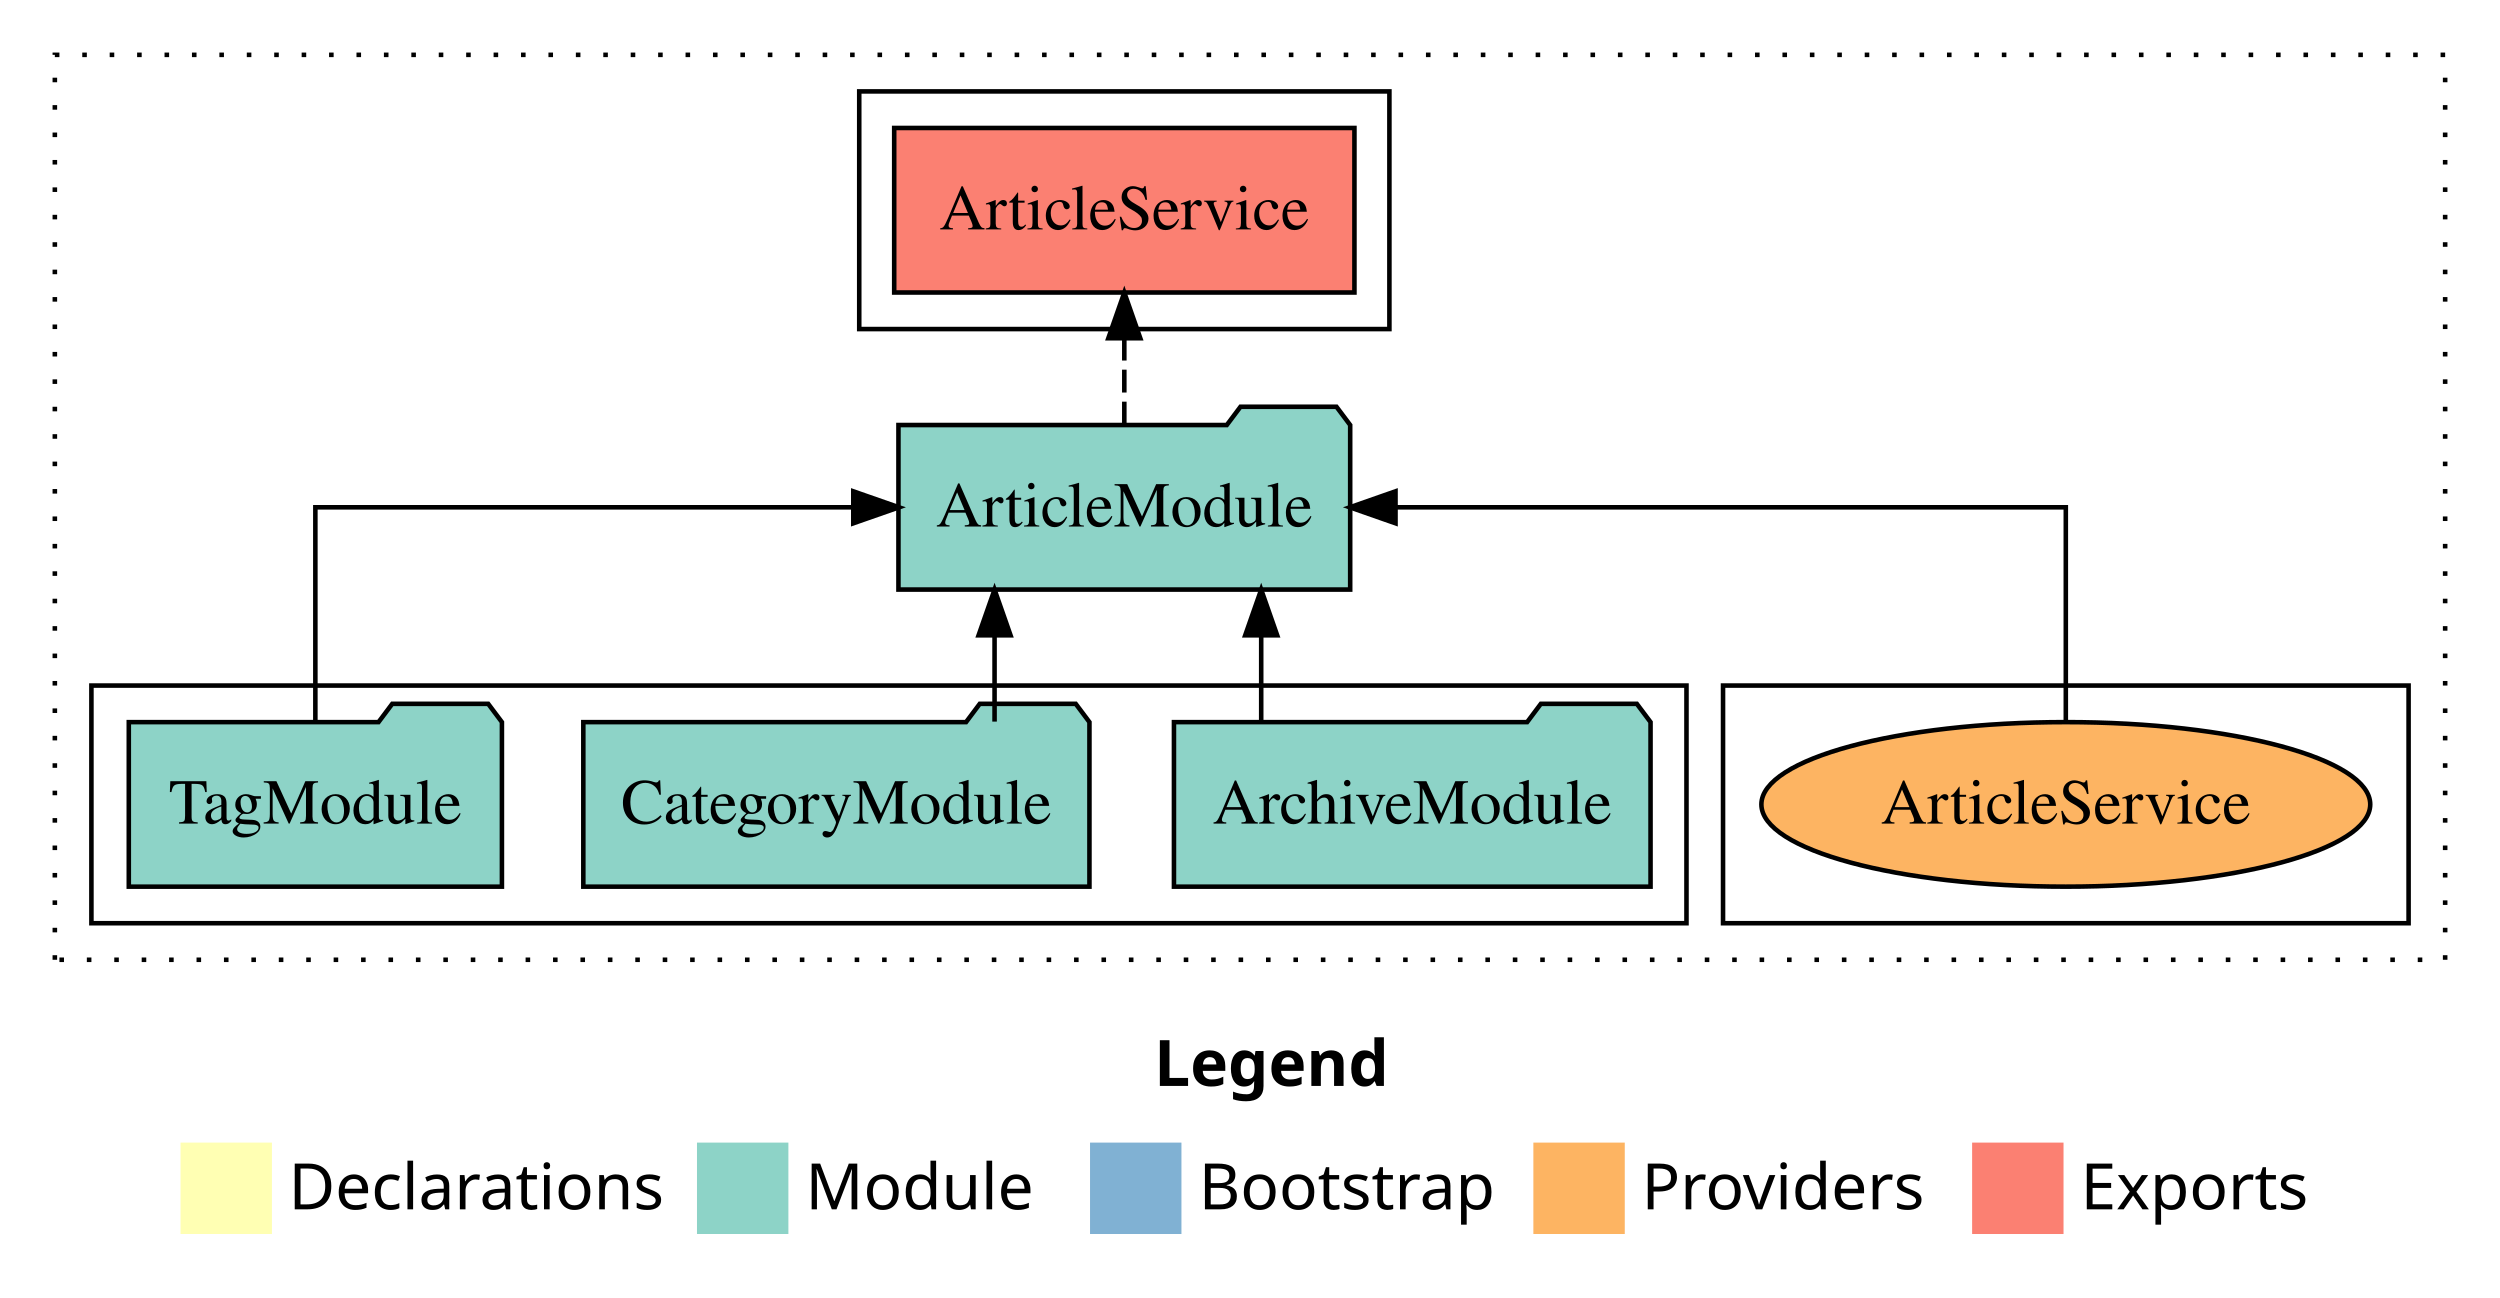
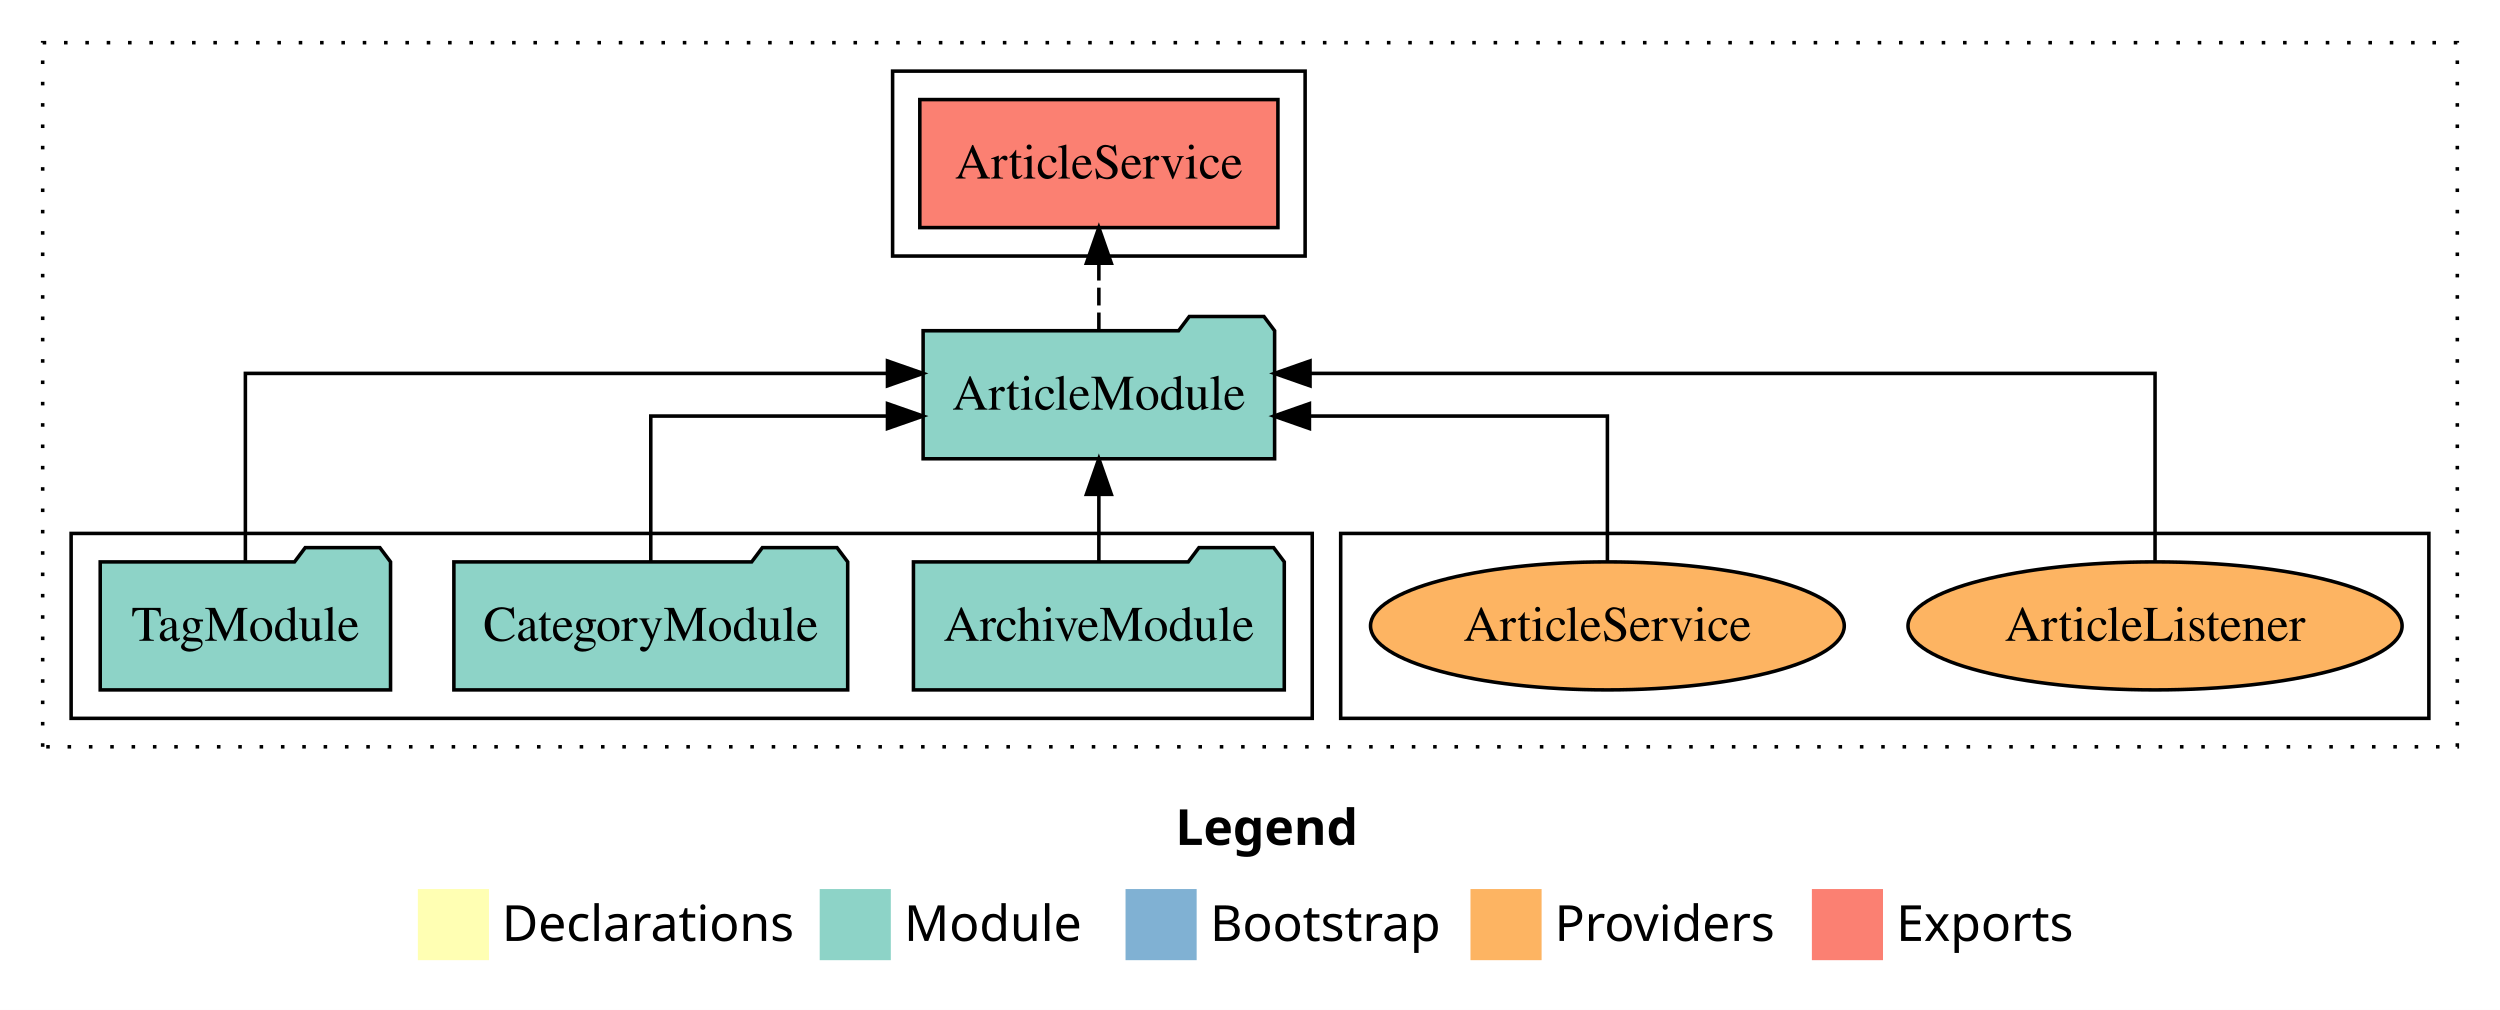
- <svg xmlns="http://www.w3.org/2000/svg" width="547pt" height="284pt" viewBox="0.00 0.00 547.00 284.00">
+ <svg xmlns="http://www.w3.org/2000/svg" width="703pt" height="284pt" viewBox="0.00 0.00 703.00 284.00">
  <g id="graph0" class="graph" transform="scale(1 1) rotate(0) translate(4 280)">
-     <polygon fill="white" stroke="transparent" points="-4,4 -4,-280 543,-280 543,4 -4,4" />
-     <text text-anchor="start" x="248.51" y="-42.4" font-family="Times-12" font-weight="bold" font-size="14.00">Legend</text>
-     <polygon fill="#ffffb3" stroke="transparent" points="35.5,-10 35.5,-30 55.5,-30 55.5,-10 35.5,-10" />
-     <text text-anchor="start" x="59.13" y="-15.4" font-family="Times-12" font-size="14.00">  Declarations</text>
-     <polygon fill="#8dd3c7" stroke="transparent" points="148.5,-10 148.5,-30 168.5,-30 168.5,-10 148.5,-10" />
-     <text text-anchor="start" x="172.23" y="-15.4" font-family="Times-12" font-size="14.00">  Module</text>
-     <polygon fill="#80b1d3" stroke="transparent" points="234.5,-10 234.5,-30 254.5,-30 254.5,-10 234.5,-10" />
-     <text text-anchor="start" x="258.28" y="-15.4" font-family="Times-12" font-size="14.00">  Bootstrap</text>
-     <polygon fill="#fdb462" stroke="transparent" points="331.5,-10 331.5,-30 351.5,-30 351.5,-10 331.5,-10" />
-     <text text-anchor="start" x="355.17" y="-15.4" font-family="Times-12" font-size="14.00">  Providers</text>
-     <polygon fill="#fb8072" stroke="transparent" points="427.5,-10 427.5,-30 447.5,-30 447.5,-10 427.5,-10" />
-     <text text-anchor="start" x="451.23" y="-15.4" font-family="Times-12" font-size="14.00">  Exports</text>
+     <polygon fill="white" stroke="transparent" points="-4,4 -4,-280 699,-280 699,4 -4,4" />
+     <text text-anchor="start" x="326.51" y="-42.4" font-family="Times-12" font-weight="bold" font-size="14.00">Legend</text>
+     <polygon fill="#ffffb3" stroke="transparent" points="113.5,-10 113.5,-30 133.5,-30 133.5,-10 113.5,-10" />
+     <text text-anchor="start" x="137.13" y="-15.4" font-family="Times-12" font-size="14.00">  Declarations</text>
+     <polygon fill="#8dd3c7" stroke="transparent" points="226.5,-10 226.5,-30 246.5,-30 246.5,-10 226.5,-10" />
+     <text text-anchor="start" x="250.23" y="-15.4" font-family="Times-12" font-size="14.00">  Module</text>
+     <polygon fill="#80b1d3" stroke="transparent" points="312.5,-10 312.5,-30 332.5,-30 332.5,-10 312.5,-10" />
+     <text text-anchor="start" x="336.28" y="-15.4" font-family="Times-12" font-size="14.00">  Bootstrap</text>
+     <polygon fill="#fdb462" stroke="transparent" points="409.5,-10 409.5,-30 429.5,-30 429.5,-10 409.5,-10" />
+     <text text-anchor="start" x="433.17" y="-15.4" font-family="Times-12" font-size="14.00">  Providers</text>
+     <polygon fill="#fb8072" stroke="transparent" points="505.5,-10 505.5,-30 525.5,-30 525.5,-10 505.5,-10" />
+     <text text-anchor="start" x="529.23" y="-15.4" font-family="Times-12" font-size="14.00">  Exports</text>
    <g id="clust1" class="cluster">
-       <polygon fill="none" stroke="black" stroke-dasharray="1,5" points="8,-70 8,-268 531,-268 531,-70 8,-70" />
+       <polygon fill="none" stroke="black" stroke-dasharray="1,5" points="8,-70 8,-268 687,-268 687,-70 8,-70" />
+     </g>
+     <g id="clust6" class="cluster">
+       <polygon fill="none" stroke="black" points="373,-78 373,-130 679,-130 679,-78 373,-78" />
    </g>
    <g id="clust4" class="cluster">
-       <polygon fill="none" stroke="black" points="184,-208 184,-260 300,-260 300,-208 184,-208" />
-     </g>
-     <g id="clust6" class="cluster">
-       <polygon fill="none" stroke="black" points="373,-78 373,-130 523,-130 523,-78 373,-78" />
+       <polygon fill="none" stroke="black" points="247,-208 247,-260 363,-260 363,-208 247,-208" />
    </g>
    <g id="clust3" class="cluster">
      <polygon fill="none" stroke="black" points="16,-78 16,-130 365,-130 365,-78 16,-78" />
    </g>
    <g id="node1" class="node">
      <polygon fill="#8dd3c7" stroke="black" points="357.14,-122 354.14,-126 333.14,-126 330.14,-122 252.86,-122 252.86,-86 357.14,-86 357.14,-122" />
      <text text-anchor="middle" x="305" y="-99.8" font-family="Times,serif" font-size="14.00">ArchiveModule</text>
    </g>
    <g id="node4" class="node">
-       <polygon fill="#8dd3c7" stroke="black" points="291.42,-187 288.42,-191 267.42,-191 264.42,-187 192.58,-187 192.58,-151 291.42,-151 291.42,-187" />
-       <text text-anchor="middle" x="242" y="-164.8" font-family="Times,serif" font-size="14.00">ArticleModule</text>
+       <polygon fill="#8dd3c7" stroke="black" points="354.42,-187 351.42,-191 330.42,-191 327.42,-187 255.58,-187 255.58,-151 354.42,-151 354.42,-187" />
+       <text text-anchor="middle" x="305" y="-164.8" font-family="Times,serif" font-size="14.00">ArticleModule</text>
    </g>
    <g id="edge1" class="edge">
-       <path fill="none" stroke="black" d="M271.95,-122.11C271.95,-122.11 271.95,-140.99 271.95,-140.99" />
-       <polygon fill="black" stroke="black" points="268.45,-140.99 271.95,-150.99 275.45,-140.99 268.45,-140.99" />
+       <path fill="none" stroke="black" d="M305,-122.11C305,-122.11 305,-140.99 305,-140.99" />
+       <polygon fill="black" stroke="black" points="301.5,-140.99 305,-150.99 308.5,-140.99 301.5,-140.99" />
    </g>
    <g id="node2" class="node">
      <polygon fill="#8dd3c7" stroke="black" points="234.37,-122 231.37,-126 210.37,-126 207.37,-122 123.63,-122 123.63,-86 234.37,-86 234.37,-122" />
      <text text-anchor="middle" x="179" y="-99.8" font-family="Times,serif" font-size="14.00">CategoryModule</text>
    </g>
    <g id="edge2" class="edge">
-       <path fill="none" stroke="black" d="M213.61,-122.11C213.61,-122.11 213.61,-140.99 213.61,-140.99" />
-       <polygon fill="black" stroke="black" points="210.11,-140.99 213.61,-150.99 217.11,-140.99 210.11,-140.99" />
+       <path fill="none" stroke="black" d="M179,-122.02C179,-139.37 179,-163 179,-163 179,-163 245.56,-163 245.56,-163" />
+       <polygon fill="black" stroke="black" points="245.56,-166.5 255.56,-163 245.56,-159.5 245.56,-166.5" />
    </g>
    <g id="node3" class="node">
      <polygon fill="#8dd3c7" stroke="black" points="105.82,-122 102.82,-126 81.82,-126 78.82,-122 24.18,-122 24.18,-86 105.82,-86 105.82,-122" />
      <text text-anchor="middle" x="65" y="-99.8" font-family="Times,serif" font-size="14.00">TagModule</text>
    </g>
    <g id="edge3" class="edge">
-       <path fill="none" stroke="black" d="M65,-122.11C65,-141.34 65,-169 65,-169 65,-169 182.7,-169 182.7,-169" />
-       <polygon fill="black" stroke="black" points="182.7,-172.5 192.7,-169 182.7,-165.5 182.7,-172.5" />
+       <path fill="none" stroke="black" d="M65,-122.28C65,-143.32 65,-175 65,-175 65,-175 245.56,-175 245.56,-175" />
+       <polygon fill="black" stroke="black" points="245.56,-178.5 255.56,-175 245.56,-171.5 245.56,-178.5" />
    </g>
    <g id="node5" class="node">
-       <polygon fill="#fb8072" stroke="black" points="292.35,-252 191.65,-252 191.65,-216 292.35,-216 292.35,-252" />
-       <text text-anchor="middle" x="242" y="-229.8" font-family="Times,serif" font-size="14.00">ArticleService </text>
+       <polygon fill="#fb8072" stroke="black" points="355.35,-252 254.65,-252 254.65,-216 355.35,-216 355.35,-252" />
+       <text text-anchor="middle" x="305" y="-229.8" font-family="Times,serif" font-size="14.00">ArticleService </text>
    </g>
    <g id="edge4" class="edge">
-       <path fill="none" stroke="black" stroke-dasharray="5,2" d="M242,-187.11C242,-187.11 242,-205.99 242,-205.99" />
-       <polygon fill="black" stroke="black" points="238.5,-205.99 242,-215.99 245.5,-205.99 238.5,-205.99" />
+       <path fill="none" stroke="black" stroke-dasharray="5,2" d="M305,-187.11C305,-187.11 305,-205.99 305,-205.99" />
+       <polygon fill="black" stroke="black" points="301.5,-205.99 305,-215.99 308.5,-205.99 301.5,-205.99" />
    </g>
    <g id="node6" class="node">
+       <ellipse fill="#fdb462" stroke="black" cx="602" cy="-104" rx="69.47" ry="18" />
+       <text text-anchor="middle" x="602" y="-99.8" font-family="Times,serif" font-size="14.00">ArticleListener</text>
+     </g>
+     <g id="edge5" class="edge">
+       <path fill="none" stroke="black" d="M602,-122.28C602,-143.32 602,-175 602,-175 602,-175 364.38,-175 364.38,-175" />
+       <polygon fill="black" stroke="black" points="364.38,-171.5 354.38,-175 364.38,-178.5 364.38,-171.5" />
+     </g>
+     <g id="node7" class="node">
      <ellipse fill="#fdb462" stroke="black" cx="448" cy="-104" rx="66.61" ry="18" />
      <text text-anchor="middle" x="448" y="-99.8" font-family="Times,serif" font-size="14.00">ArticleService</text>
    </g>
-     <g id="edge5" class="edge">
-       <path fill="none" stroke="black" d="M448,-122.11C448,-141.34 448,-169 448,-169 448,-169 301.34,-169 301.34,-169" />
-       <polygon fill="black" stroke="black" points="301.34,-165.5 291.34,-169 301.34,-172.5 301.34,-165.5" />
+     <g id="edge6" class="edge">
+       <path fill="none" stroke="black" d="M448,-122.02C448,-139.37 448,-163 448,-163 448,-163 364.21,-163 364.21,-163" />
+       <polygon fill="black" stroke="black" points="364.21,-159.5 354.21,-163 364.21,-166.5 364.21,-159.5" />
    </g>
  </g>
</svg>
